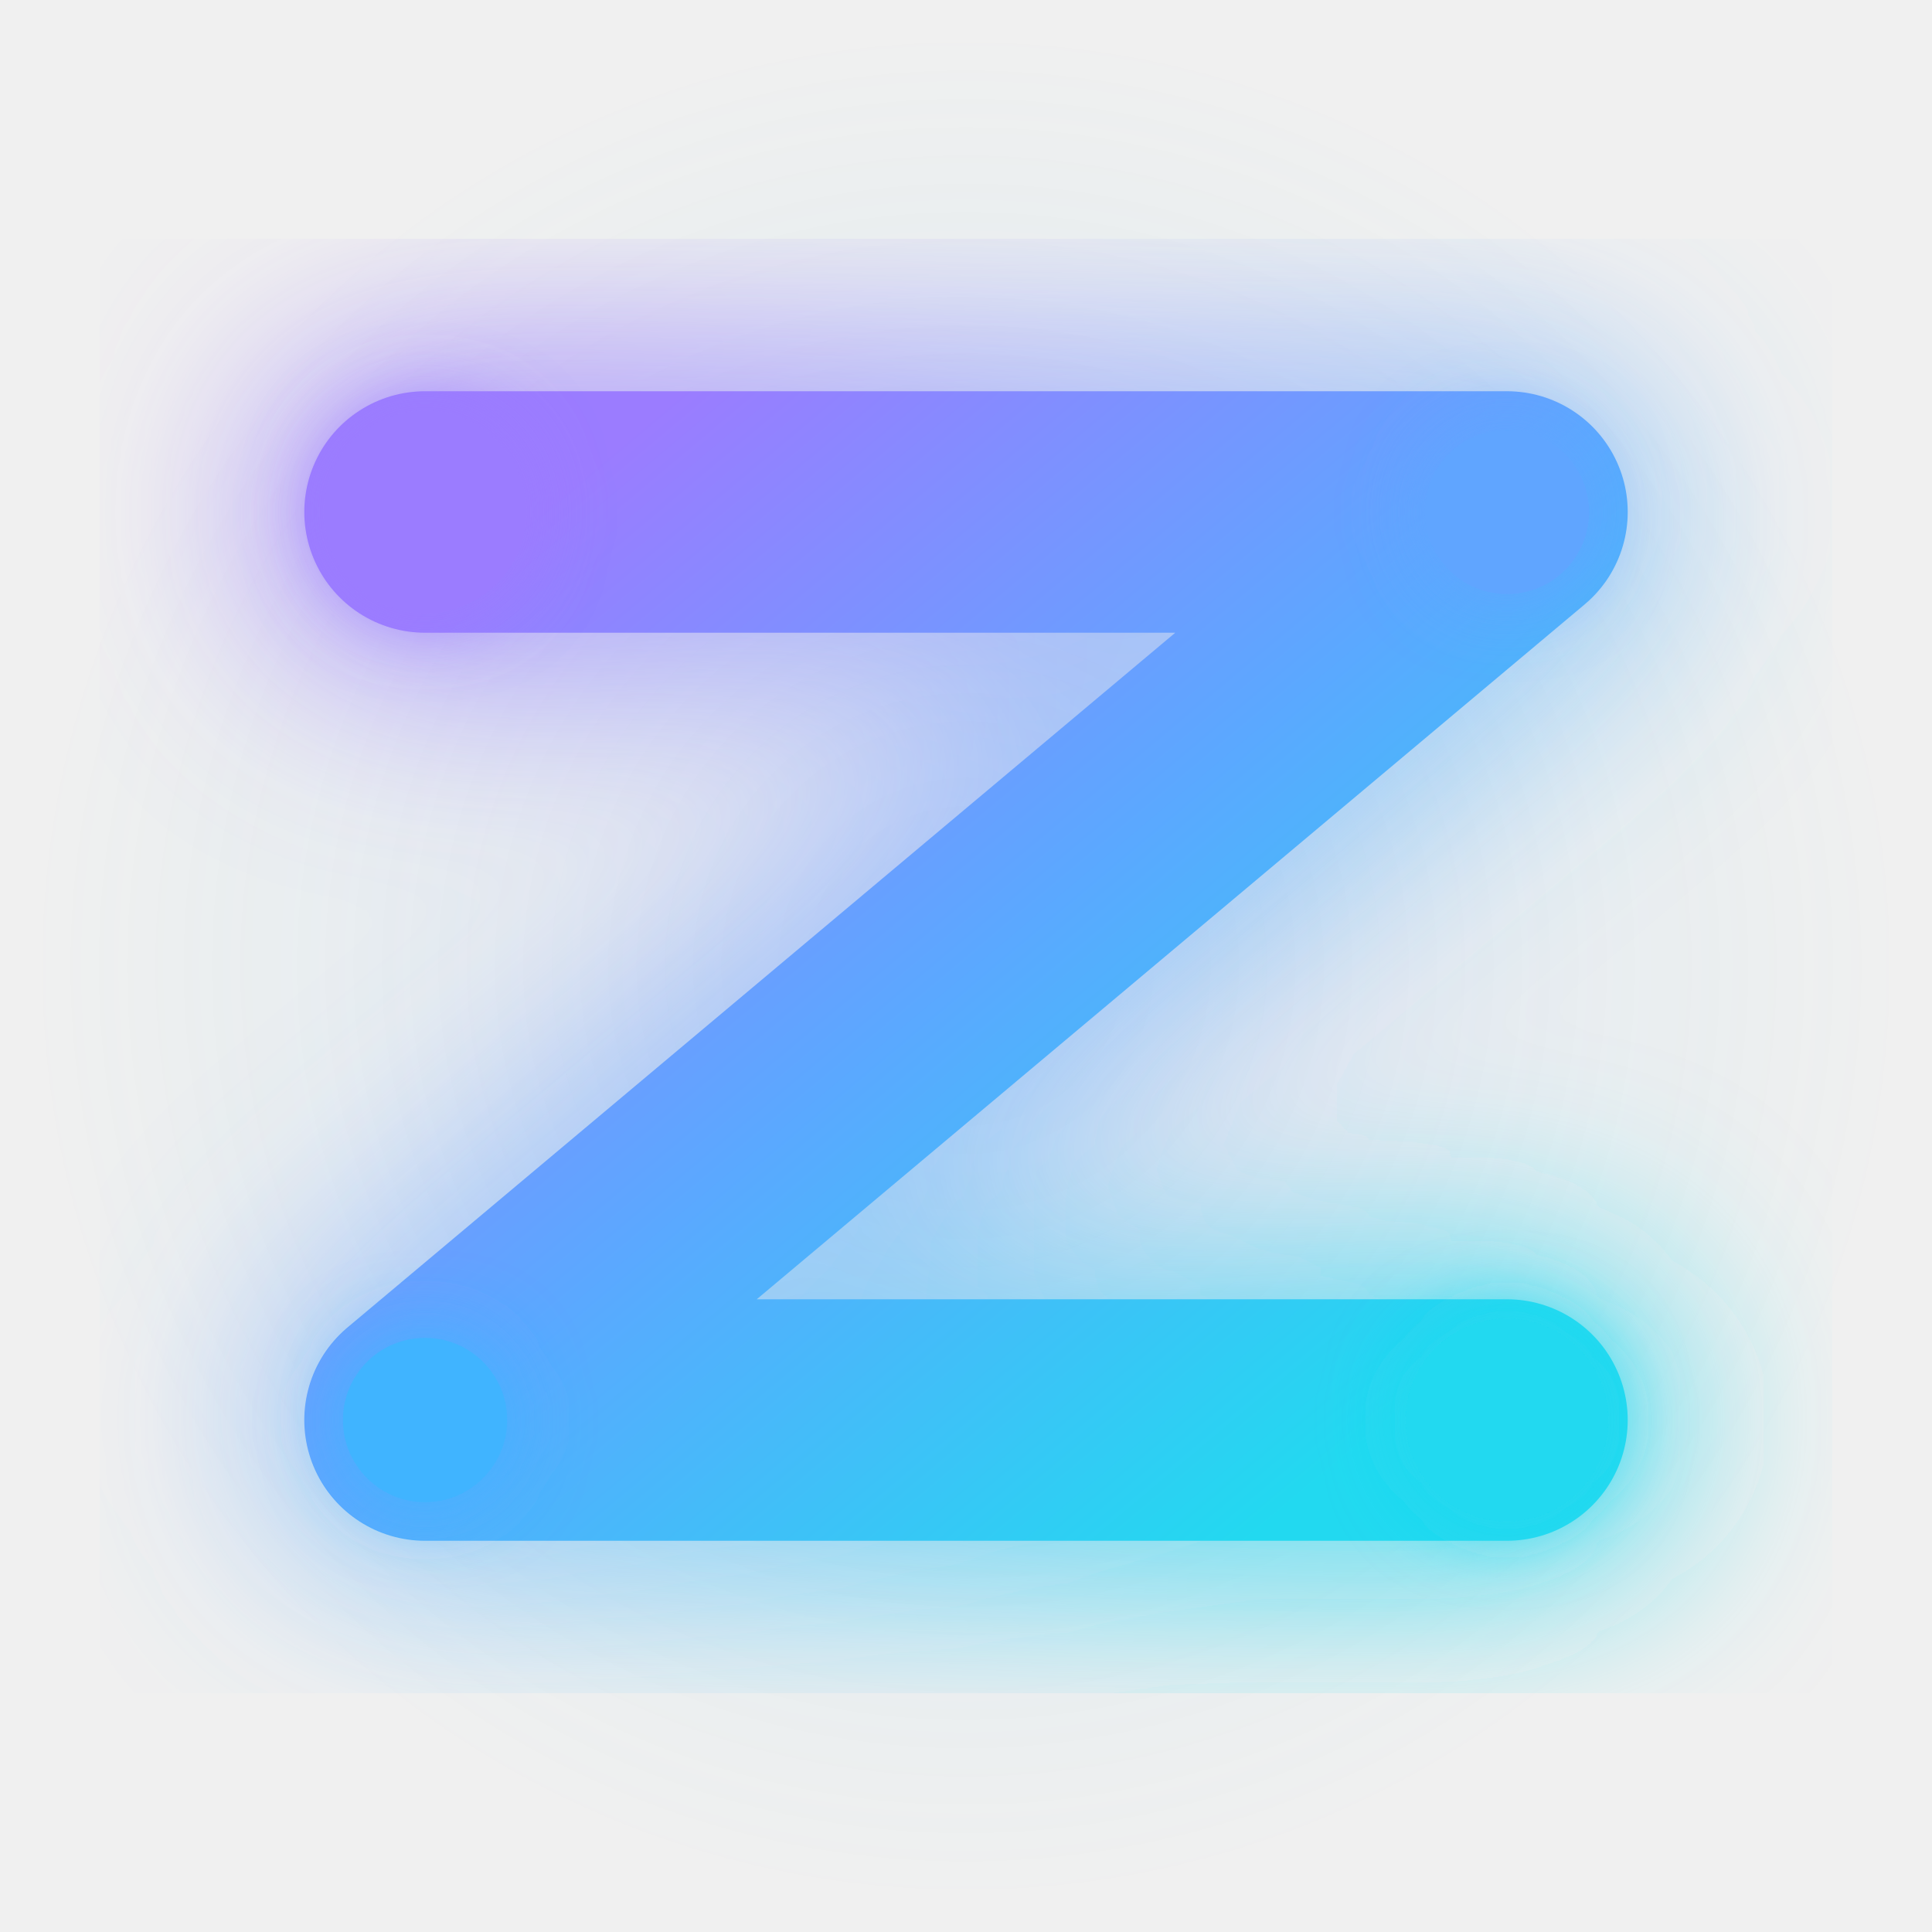
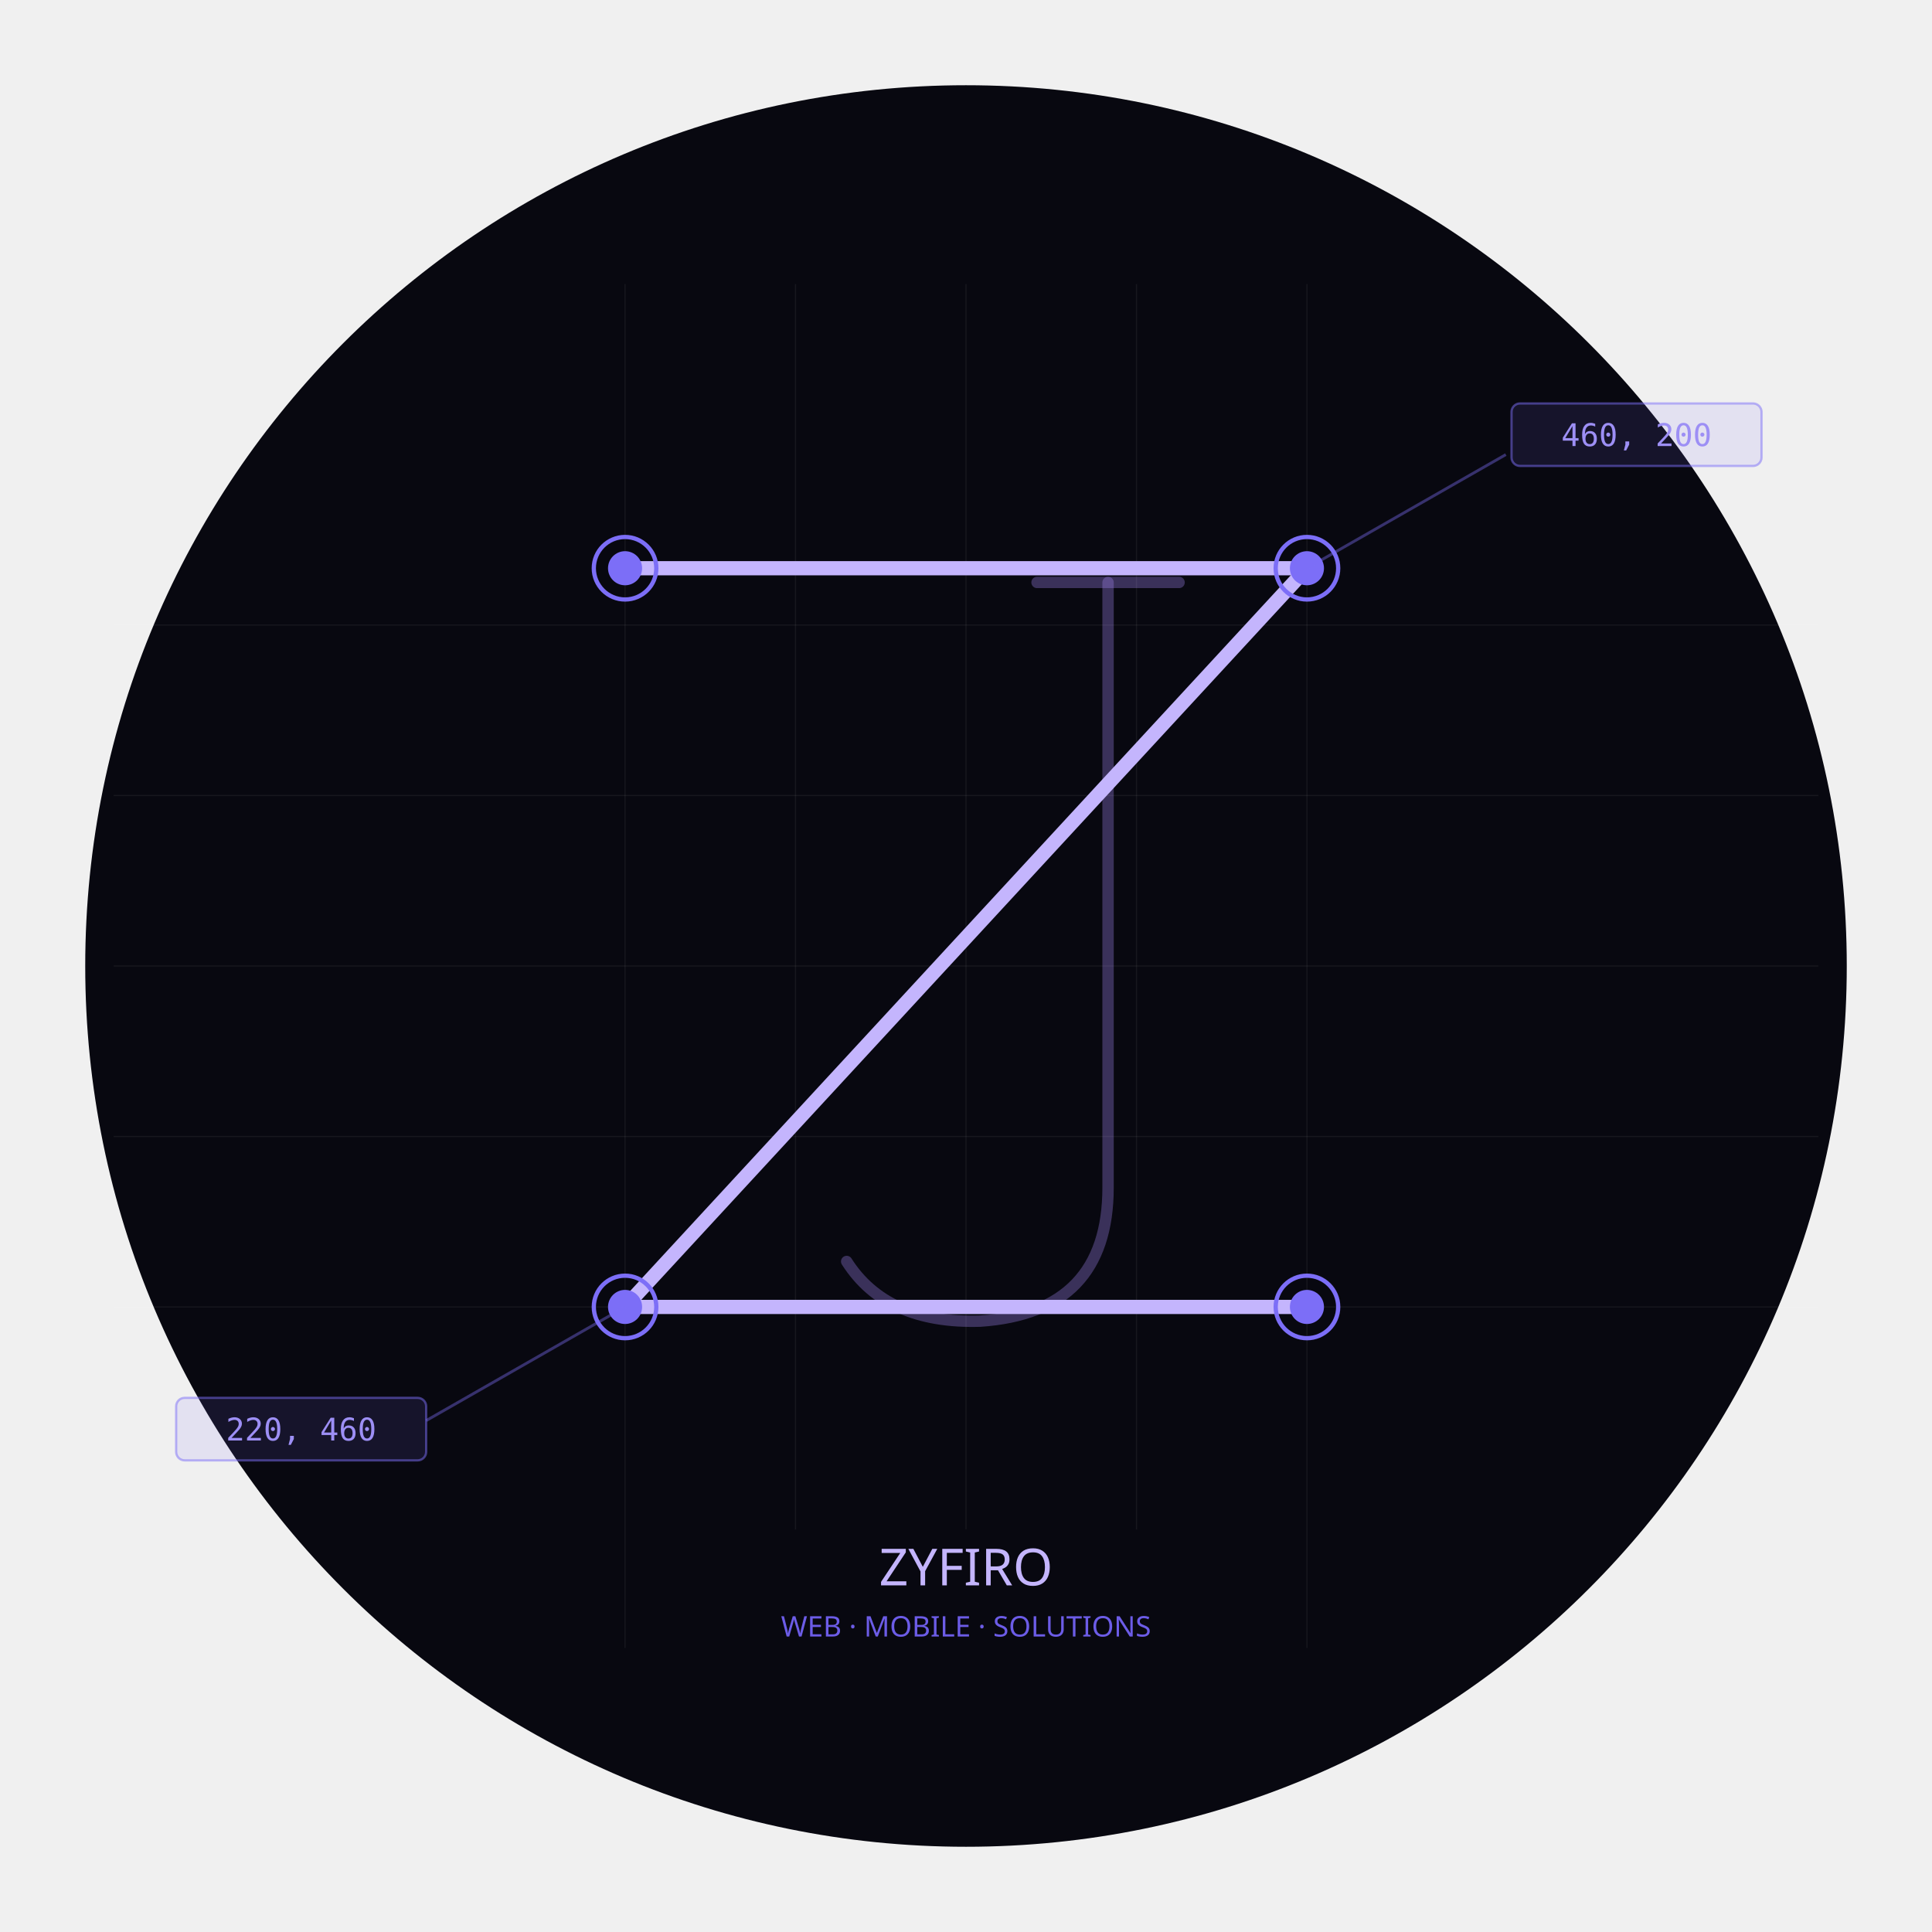
- <svg xmlns="http://www.w3.org/2000/svg" viewBox="0 0 400 400" width="100%" height="100%">
+ <svg xmlns="http://www.w3.org/2000/svg" width="100%" viewBox="0 0 680 680">
  <defs>
-     <linearGradient id="zGrad" x1="5%" y1="5%" x2="95%" y2="95%">
-       <stop offset="0%" stop-color="#9B7CFF" />
-       <stop offset="50%" stop-color="#5BA8FF" />
-       <stop offset="100%" stop-color="#22D9F0" />
-     </linearGradient>
-     <linearGradient id="zGlowGrad" x1="5%" y1="5%" x2="95%" y2="95%">
-       <stop offset="0%" stop-color="#9B7CFF" stop-opacity="0.65" />
-       <stop offset="50%" stop-color="#5BA8FF" stop-opacity="0.45" />
-       <stop offset="100%" stop-color="#22D9F0" stop-opacity="0.65" />
-     </linearGradient>
-     <radialGradient id="bgAmbient" cx="50%" cy="50%" r="50%">
-       <stop offset="0%" stop-color="#7C5CFF" stop-opacity="0.13" />
-       <stop offset="100%" stop-color="#22d3ee" stop-opacity="0" />
-     </radialGradient>
-     <filter id="strokeGlow" x="-30%" y="-30%" width="160%" height="160%">
-       <feGaussianBlur stdDeviation="20" result="blur" />
-     </filter>
-     <filter id="dotGlow" x="-200%" y="-200%" width="500%" height="500%">
-       <feGaussianBlur stdDeviation="8" result="blur" />
-       <feMerge>
-         <feMergeNode in="blur" />
-         <feMergeNode in="SourceGraphic" />
-       </feMerge>
-     </filter>
+     <mask id="imagine-text-gaps-3dn28m" maskUnits="userSpaceOnUse">
+       <rect x="0" y="0" width="680" height="680" fill="white" />
+       <rect x="545.112" y="144.194" width="61.004" height="17.893" fill="black" rx="2" />
+       <rect x="75.239" y="494.194" width="60.751" height="17.893" fill="black" rx="2" />
+       <rect x="278.551" y="538.247" width="122.897" height="26.384" fill="black" rx="2" />
+       <rect x="221.049" y="563.966" width="237.131" height="16.35" fill="black" rx="2" />
+     </mask>
  </defs>
-   <circle cx="200" cy="200" r="195" fill="url(#bgAmbient)" />
-   <path d="M 88 106 L 312 106 L 88 294 L 312 294" stroke="url(#zGlowGrad)" stroke-width="74" stroke-linecap="round" stroke-linejoin="round" fill="none" filter="url(#strokeGlow)" />
-   <path d="M 88 106 L 312 106 L 88 294 L 312 294" stroke="url(#zGrad)" stroke-width="50" stroke-linecap="round" stroke-linejoin="round" fill="none" />
-   <circle cx="88" cy="106" r="21" fill="#9B7CFF" filter="url(#dotGlow)" />
-   <circle cx="312" cy="106" r="17" fill="#60A5FF" filter="url(#dotGlow)" />
-   <circle cx="88" cy="294" r="17" fill="#40B4FF" filter="url(#dotGlow)" />
-   <circle cx="312" cy="294" r="21" fill="#22D9F0" filter="url(#dotGlow)" />
+   <circle cx="340" cy="340" r="310" style="fill:rgb(8, 8, 16);stroke:none;color:rgb(255, 255, 255);stroke-width:1px;stroke-linecap:butt;stroke-linejoin:miter;opacity:1;font-family:&quot;Anthropic Sans&quot;, -apple-system, BlinkMacSystemFont, &quot;Segoe UI&quot;, sans-serif;font-size:16px;font-weight:400;text-anchor:start;dominant-baseline:auto" />
+   <line x1="40" y1="220" x2="640" y2="220" style="fill:rgb(0, 0, 0);stroke:rgb(255, 255, 255);color:rgb(255, 255, 255);stroke-width:0.4px;stroke-linecap:butt;stroke-linejoin:miter;opacity:0.06;font-family:&quot;Anthropic Sans&quot;, -apple-system, BlinkMacSystemFont, &quot;Segoe UI&quot;, sans-serif;font-size:16px;font-weight:400;text-anchor:start;dominant-baseline:auto" />
+   <line x1="40" y1="280" x2="640" y2="280" style="fill:rgb(0, 0, 0);stroke:rgb(255, 255, 255);color:rgb(255, 255, 255);stroke-width:0.4px;stroke-linecap:butt;stroke-linejoin:miter;opacity:0.06;font-family:&quot;Anthropic Sans&quot;, -apple-system, BlinkMacSystemFont, &quot;Segoe UI&quot;, sans-serif;font-size:16px;font-weight:400;text-anchor:start;dominant-baseline:auto" />
+   <line x1="40" y1="340" x2="640" y2="340" style="fill:rgb(0, 0, 0);stroke:rgb(255, 255, 255);color:rgb(255, 255, 255);stroke-width:0.4px;stroke-linecap:butt;stroke-linejoin:miter;opacity:0.06;font-family:&quot;Anthropic Sans&quot;, -apple-system, BlinkMacSystemFont, &quot;Segoe UI&quot;, sans-serif;font-size:16px;font-weight:400;text-anchor:start;dominant-baseline:auto" />
+   <line x1="40" y1="400" x2="640" y2="400" style="fill:rgb(0, 0, 0);stroke:rgb(255, 255, 255);color:rgb(255, 255, 255);stroke-width:0.4px;stroke-linecap:butt;stroke-linejoin:miter;opacity:0.06;font-family:&quot;Anthropic Sans&quot;, -apple-system, BlinkMacSystemFont, &quot;Segoe UI&quot;, sans-serif;font-size:16px;font-weight:400;text-anchor:start;dominant-baseline:auto" />
+   <line x1="40" y1="460" x2="640" y2="460" style="fill:rgb(0, 0, 0);stroke:rgb(255, 255, 255);color:rgb(255, 255, 255);stroke-width:0.4px;stroke-linecap:butt;stroke-linejoin:miter;opacity:0.06;font-family:&quot;Anthropic Sans&quot;, -apple-system, BlinkMacSystemFont, &quot;Segoe UI&quot;, sans-serif;font-size:16px;font-weight:400;text-anchor:start;dominant-baseline:auto" />
+   <line x1="220" y1="100" x2="220" y2="580" style="fill:rgb(0, 0, 0);stroke:rgb(255, 255, 255);color:rgb(255, 255, 255);stroke-width:0.4px;stroke-linecap:butt;stroke-linejoin:miter;opacity:0.06;font-family:&quot;Anthropic Sans&quot;, -apple-system, BlinkMacSystemFont, &quot;Segoe UI&quot;, sans-serif;font-size:16px;font-weight:400;text-anchor:start;dominant-baseline:auto" />
+   <line x1="280" y1="100" x2="280" y2="580" mask="url(#imagine-text-gaps-3dn28m)" style="fill:rgb(0, 0, 0);stroke:rgb(255, 255, 255);color:rgb(255, 255, 255);stroke-width:0.4px;stroke-linecap:butt;stroke-linejoin:miter;opacity:0.06;font-family:&quot;Anthropic Sans&quot;, -apple-system, BlinkMacSystemFont, &quot;Segoe UI&quot;, sans-serif;font-size:16px;font-weight:400;text-anchor:start;dominant-baseline:auto" />
+   <line x1="340" y1="100" x2="340" y2="580" mask="url(#imagine-text-gaps-3dn28m)" style="fill:rgb(0, 0, 0);stroke:rgb(255, 255, 255);color:rgb(255, 255, 255);stroke-width:0.4px;stroke-linecap:butt;stroke-linejoin:miter;opacity:0.06;font-family:&quot;Anthropic Sans&quot;, -apple-system, BlinkMacSystemFont, &quot;Segoe UI&quot;, sans-serif;font-size:16px;font-weight:400;text-anchor:start;dominant-baseline:auto" />
+   <line x1="400" y1="100" x2="400" y2="580" mask="url(#imagine-text-gaps-3dn28m)" style="fill:rgb(0, 0, 0);stroke:rgb(255, 255, 255);color:rgb(255, 255, 255);stroke-width:0.4px;stroke-linecap:butt;stroke-linejoin:miter;opacity:0.06;font-family:&quot;Anthropic Sans&quot;, -apple-system, BlinkMacSystemFont, &quot;Segoe UI&quot;, sans-serif;font-size:16px;font-weight:400;text-anchor:start;dominant-baseline:auto" />
+   <line x1="460" y1="100" x2="460" y2="580" style="fill:rgb(0, 0, 0);stroke:rgb(255, 255, 255);color:rgb(255, 255, 255);stroke-width:0.4px;stroke-linecap:butt;stroke-linejoin:miter;opacity:0.06;font-family:&quot;Anthropic Sans&quot;, -apple-system, BlinkMacSystemFont, &quot;Segoe UI&quot;, sans-serif;font-size:16px;font-weight:400;text-anchor:start;dominant-baseline:auto" />
+   <line x1="365" y1="205" x2="415" y2="205" style="fill:none;stroke:rgb(167, 139, 250);color:rgb(255, 255, 255);stroke-width:4px;stroke-linecap:round;stroke-linejoin:round;opacity:0.32;font-family:&quot;Anthropic Sans&quot;, -apple-system, BlinkMacSystemFont, &quot;Segoe UI&quot;, sans-serif;font-size:16px;font-weight:400;text-anchor:start;dominant-baseline:auto" />
+   <path d="M390,205 L390,418 Q390,462 345,465 Q312,466 298,444" style="fill:none;stroke:rgb(167, 139, 250);color:rgb(255, 255, 255);stroke-width:4px;stroke-linecap:round;stroke-linejoin:round;opacity:0.32;font-family:&quot;Anthropic Sans&quot;, -apple-system, BlinkMacSystemFont, &quot;Segoe UI&quot;, sans-serif;font-size:16px;font-weight:400;text-anchor:start;dominant-baseline:auto" />
+   <polyline points="220,200 460,200" style="fill:none;stroke:rgb(196, 181, 253);color:rgb(255, 255, 255);stroke-width:5px;stroke-linecap:square;stroke-linejoin:miter;opacity:1;font-family:&quot;Anthropic Sans&quot;, -apple-system, BlinkMacSystemFont, &quot;Segoe UI&quot;, sans-serif;font-size:16px;font-weight:400;text-anchor:start;dominant-baseline:auto" />
+   <polyline points="460,200 220,460" style="fill:none;stroke:rgb(196, 181, 253);color:rgb(255, 255, 255);stroke-width:5px;stroke-linecap:square;stroke-linejoin:miter;opacity:1;font-family:&quot;Anthropic Sans&quot;, -apple-system, BlinkMacSystemFont, &quot;Segoe UI&quot;, sans-serif;font-size:16px;font-weight:400;text-anchor:start;dominant-baseline:auto" />
+   <polyline points="220,460 460,460" style="fill:none;stroke:rgb(196, 181, 253);color:rgb(255, 255, 255);stroke-width:5px;stroke-linecap:square;stroke-linejoin:miter;opacity:1;font-family:&quot;Anthropic Sans&quot;, -apple-system, BlinkMacSystemFont, &quot;Segoe UI&quot;, sans-serif;font-size:16px;font-weight:400;text-anchor:start;dominant-baseline:auto" />
+   <circle cx="220" cy="200" r="6" style="fill:rgb(124, 110, 247);stroke:none;color:rgb(255, 255, 255);stroke-width:1px;stroke-linecap:butt;stroke-linejoin:miter;opacity:1;font-family:&quot;Anthropic Sans&quot;, -apple-system, BlinkMacSystemFont, &quot;Segoe UI&quot;, sans-serif;font-size:16px;font-weight:400;text-anchor:start;dominant-baseline:auto" />
+   <circle cx="220" cy="200" r="11" style="fill:none;stroke:rgb(124, 110, 247);color:rgb(255, 255, 255);stroke-width:1.5px;stroke-linecap:butt;stroke-linejoin:miter;opacity:1;font-family:&quot;Anthropic Sans&quot;, -apple-system, BlinkMacSystemFont, &quot;Segoe UI&quot;, sans-serif;font-size:16px;font-weight:400;text-anchor:start;dominant-baseline:auto" />
+   <circle cx="460" cy="200" r="6" style="fill:rgb(124, 110, 247);stroke:none;color:rgb(255, 255, 255);stroke-width:1px;stroke-linecap:butt;stroke-linejoin:miter;opacity:1;font-family:&quot;Anthropic Sans&quot;, -apple-system, BlinkMacSystemFont, &quot;Segoe UI&quot;, sans-serif;font-size:16px;font-weight:400;text-anchor:start;dominant-baseline:auto" />
+   <circle cx="460" cy="200" r="11" style="fill:none;stroke:rgb(124, 110, 247);color:rgb(255, 255, 255);stroke-width:1.5px;stroke-linecap:butt;stroke-linejoin:miter;opacity:1;font-family:&quot;Anthropic Sans&quot;, -apple-system, BlinkMacSystemFont, &quot;Segoe UI&quot;, sans-serif;font-size:16px;font-weight:400;text-anchor:start;dominant-baseline:auto" />
+   <circle cx="220" cy="460" r="6" style="fill:rgb(124, 110, 247);stroke:none;color:rgb(255, 255, 255);stroke-width:1px;stroke-linecap:butt;stroke-linejoin:miter;opacity:1;font-family:&quot;Anthropic Sans&quot;, -apple-system, BlinkMacSystemFont, &quot;Segoe UI&quot;, sans-serif;font-size:16px;font-weight:400;text-anchor:start;dominant-baseline:auto" />
+   <circle cx="220" cy="460" r="11" style="fill:none;stroke:rgb(124, 110, 247);color:rgb(255, 255, 255);stroke-width:1.5px;stroke-linecap:butt;stroke-linejoin:miter;opacity:1;font-family:&quot;Anthropic Sans&quot;, -apple-system, BlinkMacSystemFont, &quot;Segoe UI&quot;, sans-serif;font-size:16px;font-weight:400;text-anchor:start;dominant-baseline:auto" />
+   <circle cx="460" cy="460" r="6" style="fill:rgb(124, 110, 247);stroke:none;color:rgb(255, 255, 255);stroke-width:1px;stroke-linecap:butt;stroke-linejoin:miter;opacity:1;font-family:&quot;Anthropic Sans&quot;, -apple-system, BlinkMacSystemFont, &quot;Segoe UI&quot;, sans-serif;font-size:16px;font-weight:400;text-anchor:start;dominant-baseline:auto" />
+   <circle cx="460" cy="460" r="11" style="fill:none;stroke:rgb(124, 110, 247);color:rgb(255, 255, 255);stroke-width:1.5px;stroke-linecap:butt;stroke-linejoin:miter;opacity:1;font-family:&quot;Anthropic Sans&quot;, -apple-system, BlinkMacSystemFont, &quot;Segoe UI&quot;, sans-serif;font-size:16px;font-weight:400;text-anchor:start;dominant-baseline:auto" />
+   <line x1="460" y1="200" x2="530" y2="160" style="fill:none;stroke:rgb(124, 110, 247);color:rgb(255, 255, 255);stroke-width:1px;stroke-linecap:butt;stroke-linejoin:miter;opacity:0.4;font-family:&quot;Anthropic Sans&quot;, -apple-system, BlinkMacSystemFont, &quot;Segoe UI&quot;, sans-serif;font-size:16px;font-weight:400;text-anchor:start;dominant-baseline:auto" />
+   <line x1="220" y1="460" x2="150" y2="500" style="fill:none;stroke:rgb(124, 110, 247);color:rgb(255, 255, 255);stroke-width:1px;stroke-linecap:butt;stroke-linejoin:miter;opacity:0.4;font-family:&quot;Anthropic Sans&quot;, -apple-system, BlinkMacSystemFont, &quot;Segoe UI&quot;, sans-serif;font-size:16px;font-weight:400;text-anchor:start;dominant-baseline:auto" />
+   <rect x="532" y="142" width="88" height="22" rx="3" style="fill:rgb(124, 110, 247);stroke:none;color:rgb(255, 255, 255);stroke-width:1px;stroke-linecap:butt;stroke-linejoin:miter;opacity:0.12;font-family:&quot;Anthropic Sans&quot;, -apple-system, BlinkMacSystemFont, &quot;Segoe UI&quot;, sans-serif;font-size:16px;font-weight:400;text-anchor:start;dominant-baseline:auto" />
+   <rect x="532" y="142" width="88" height="22" rx="3" style="fill:none;stroke:rgb(124, 110, 247);color:rgb(255, 255, 255);stroke-width:0.8px;stroke-linecap:butt;stroke-linejoin:miter;opacity:0.5;font-family:&quot;Anthropic Sans&quot;, -apple-system, BlinkMacSystemFont, &quot;Segoe UI&quot;, sans-serif;font-size:16px;font-weight:400;text-anchor:start;dominant-baseline:auto" />
+   <text x="576" y="157" text-anchor="middle" style="fill:rgb(157, 143, 245);stroke:none;color:rgb(255, 255, 255);stroke-width:1px;stroke-linecap:butt;stroke-linejoin:miter;opacity:1;font-family:&quot;Anthropic Sans&quot;, monospace;font-size:11px;font-weight:400;text-anchor:middle;dominant-baseline:auto">460, 200</text>
+   <rect x="62" y="492" width="88" height="22" rx="3" style="fill:rgb(124, 110, 247);stroke:none;color:rgb(255, 255, 255);stroke-width:1px;stroke-linecap:butt;stroke-linejoin:miter;opacity:0.12;font-family:&quot;Anthropic Sans&quot;, -apple-system, BlinkMacSystemFont, &quot;Segoe UI&quot;, sans-serif;font-size:16px;font-weight:400;text-anchor:start;dominant-baseline:auto" />
+   <rect x="62" y="492" width="88" height="22" rx="3" style="fill:none;stroke:rgb(124, 110, 247);color:rgb(255, 255, 255);stroke-width:0.8px;stroke-linecap:butt;stroke-linejoin:miter;opacity:0.5;font-family:&quot;Anthropic Sans&quot;, -apple-system, BlinkMacSystemFont, &quot;Segoe UI&quot;, sans-serif;font-size:16px;font-weight:400;text-anchor:start;dominant-baseline:auto" />
+   <text x="106" y="507" text-anchor="middle" style="fill:rgb(157, 143, 245);stroke:none;color:rgb(255, 255, 255);stroke-width:1px;stroke-linecap:butt;stroke-linejoin:miter;opacity:1;font-family:&quot;Anthropic Sans&quot;, monospace;font-size:11px;font-weight:400;text-anchor:middle;dominant-baseline:auto">220, 460</text>
+   <text x="340" y="558" text-anchor="middle" style="fill:rgb(196, 181, 253);stroke:none;color:rgb(255, 255, 255);stroke-width:1px;stroke-linecap:butt;stroke-linejoin:miter;opacity:1;font-family:&quot;Anthropic Sans&quot;, sans-serif;font-size:18px;font-weight:500;text-anchor:middle;dominant-baseline:auto">ZYFIRO</text>
+   <text x="340" y="576" text-anchor="middle" style="fill:rgb(108, 92, 231);stroke:none;color:rgb(255, 255, 255);stroke-width:1px;stroke-linecap:butt;stroke-linejoin:miter;opacity:1;font-family:&quot;Anthropic Sans&quot;, sans-serif;font-size:10px;font-weight:400;text-anchor:middle;dominant-baseline:auto">WEB · MOBILE · SOLUTIONS</text>
</svg>
